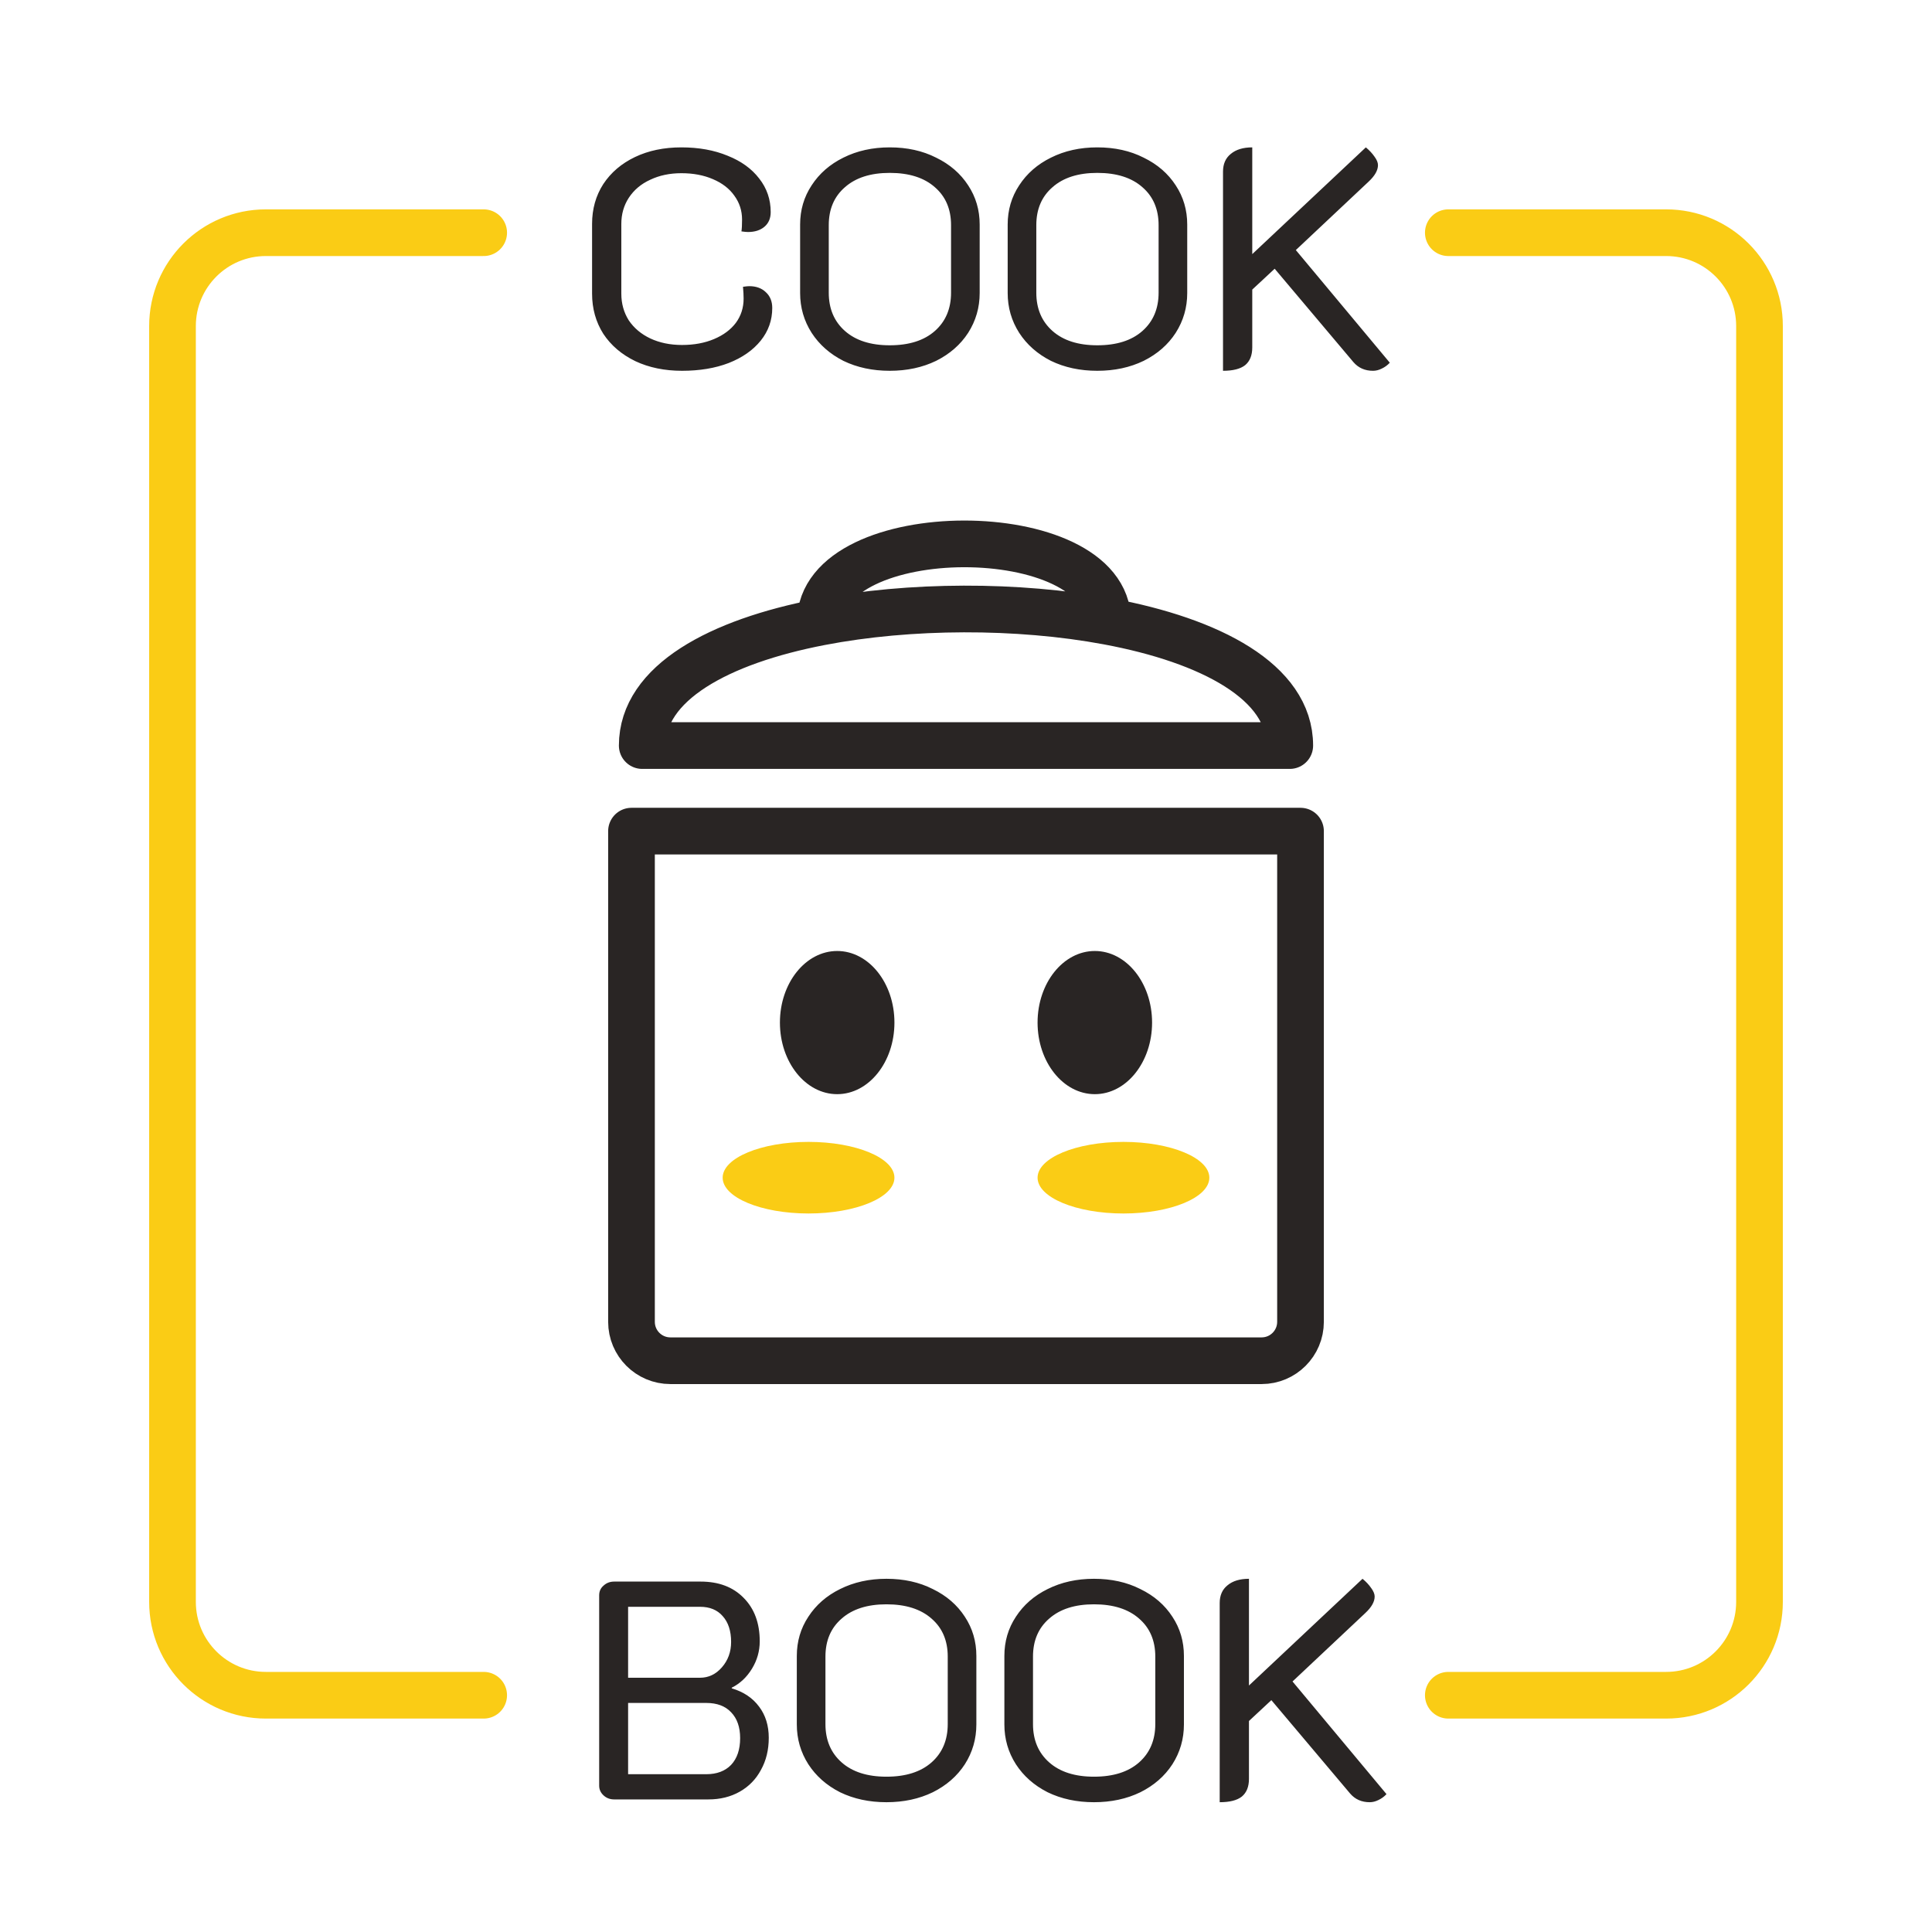
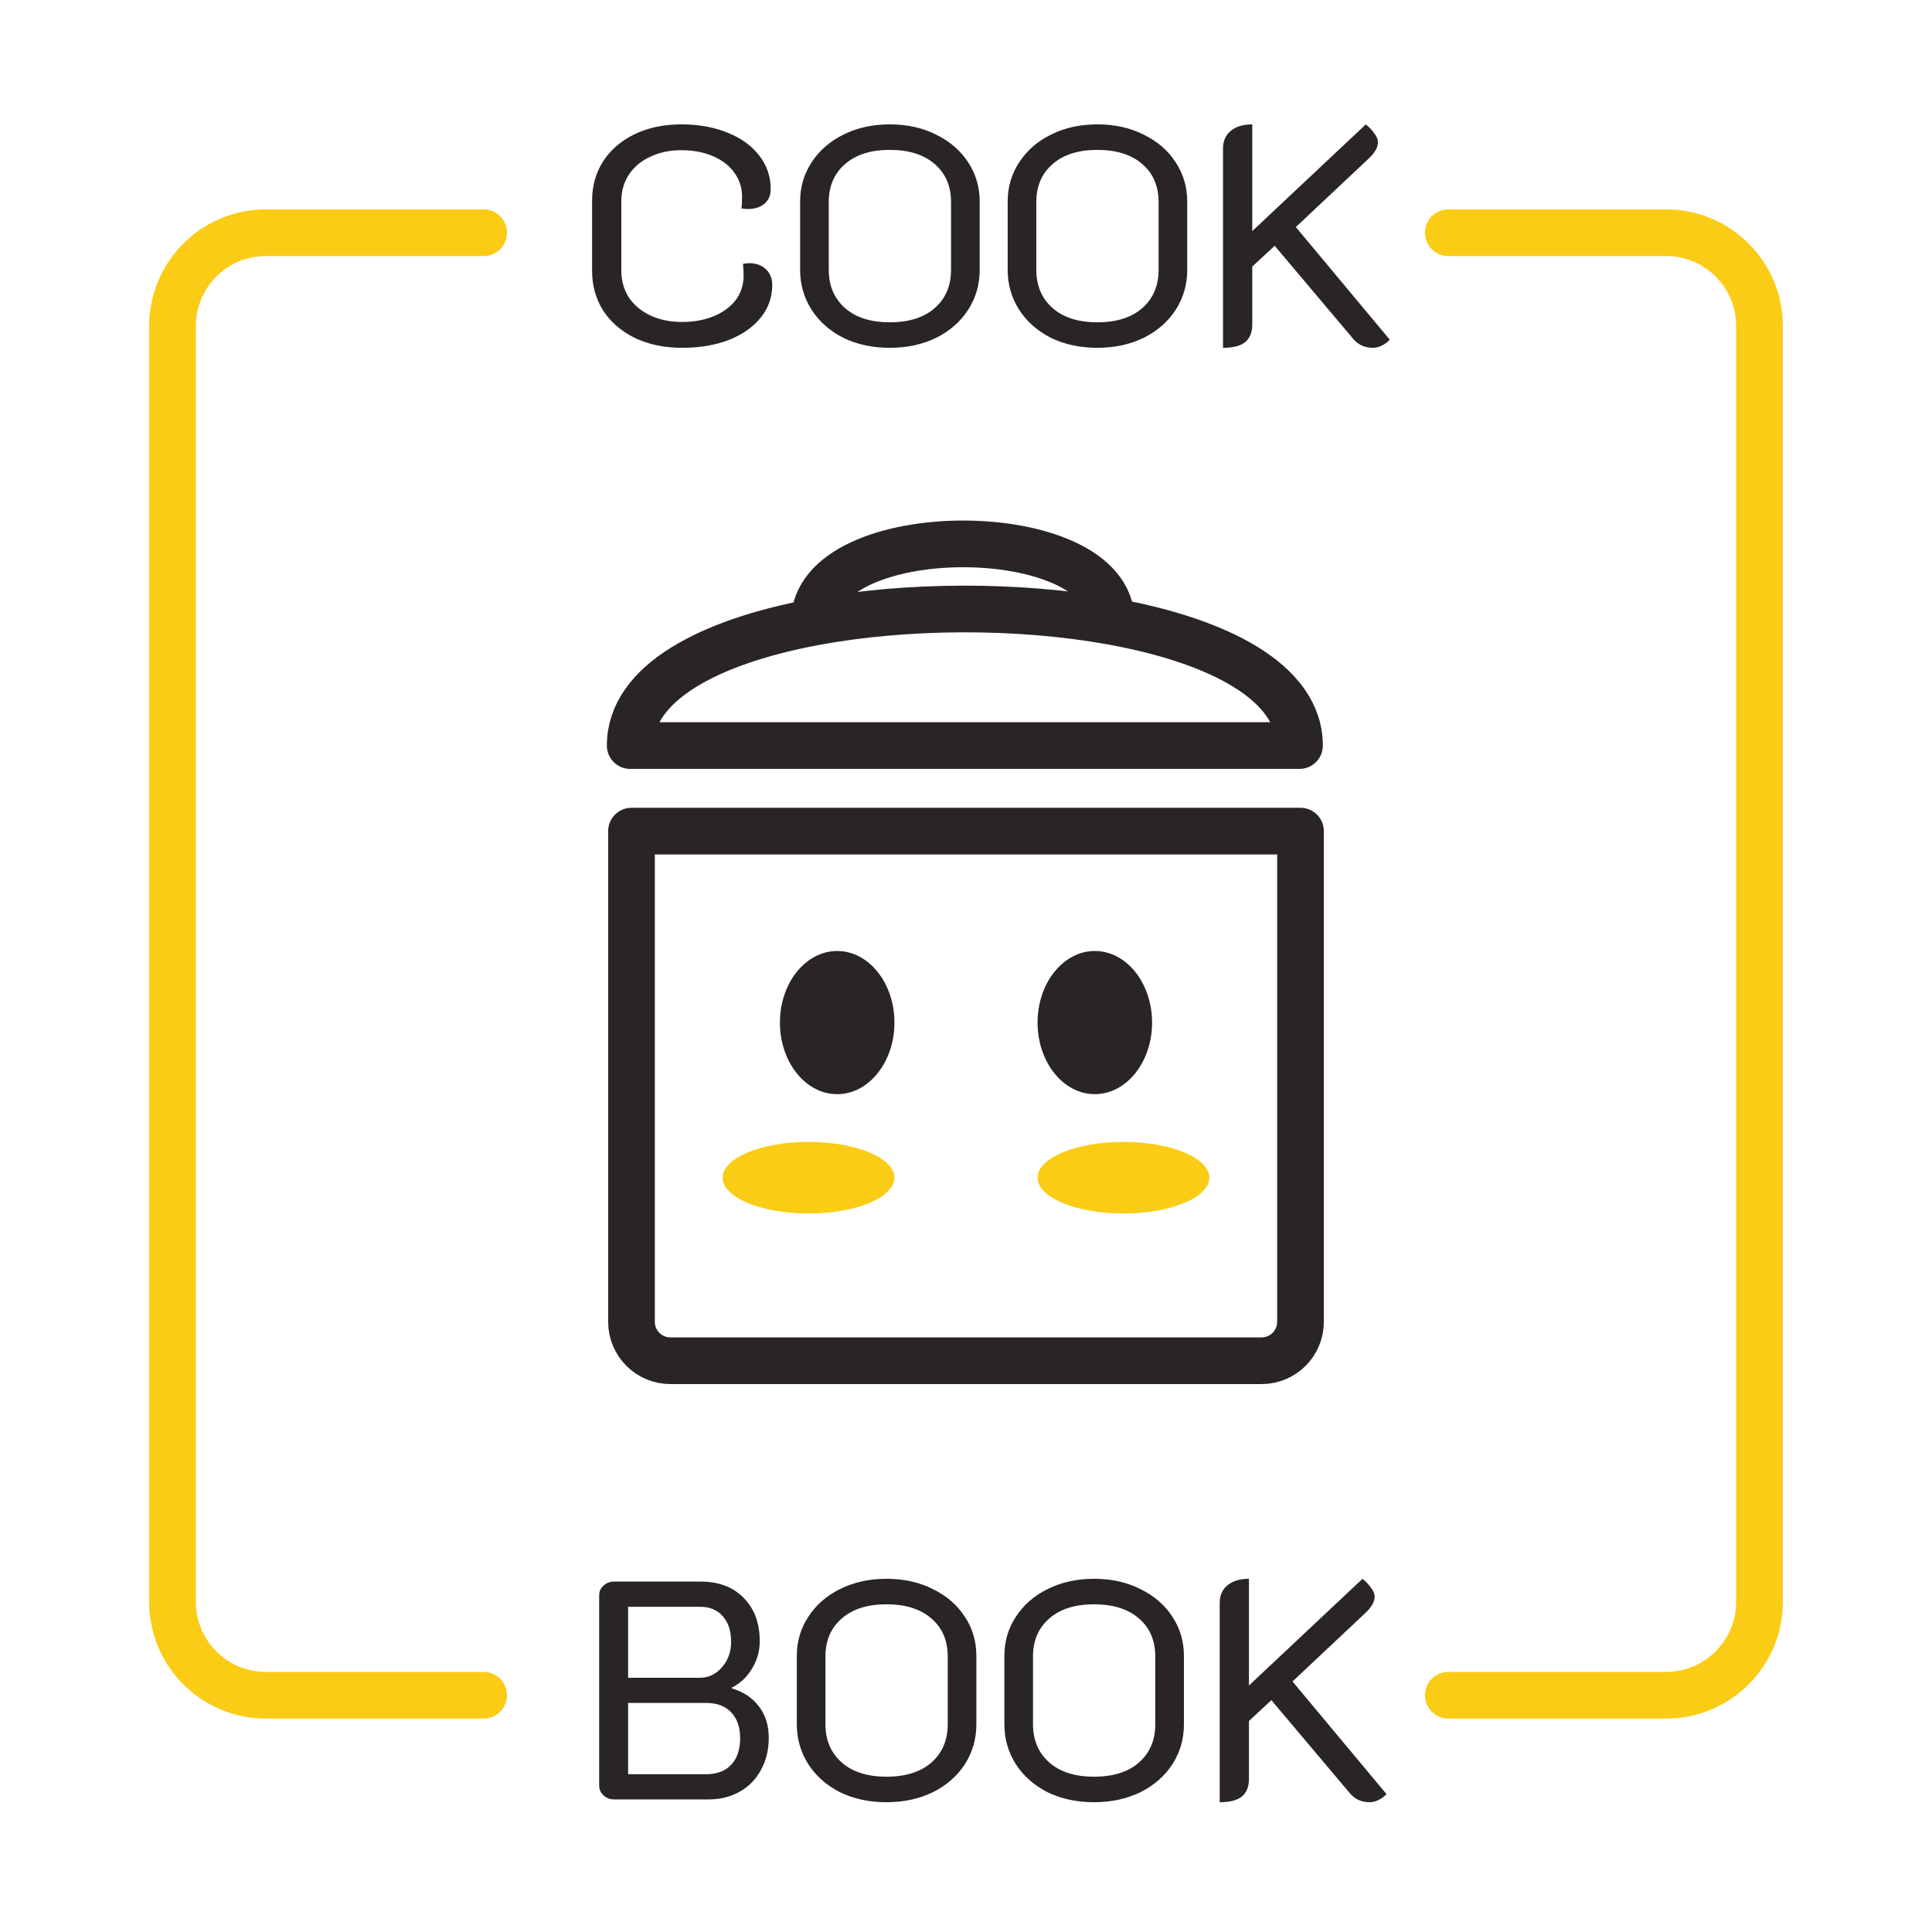
<svg xmlns="http://www.w3.org/2000/svg" viewBox="0 0 168 168" fill="none">
  <path d="M54.912 72.273H113.088V114.941C113.088 116.809 111.574 118.324 109.706 118.324H58.294C56.426 118.324 54.912 116.809 54.912 114.941V72.273Z" stroke="#292524" stroke-width="4.059" stroke-linejoin="round" />
  <ellipse cx="72.798" cy="88.92" rx="4.979" ry="6.225" fill="#292524" />
  <ellipse cx="95.202" cy="88.92" rx="4.979" ry="6.225" fill="#292524" />
  <ellipse cx="70.308" cy="102.408" rx="3.113" ry="7.468" transform="rotate(90 70.3082 102.408)" fill="#FACC15" />
  <ellipse cx="97.692" cy="102.408" rx="3.113" ry="7.468" transform="rotate(90 97.6918 102.408)" fill="#FACC15" />
-   <path d="M71.331 54.096C62.55 55.79 55.846 59.368 55.846 64.832H112.154C112.154 59.297 105.275 55.697 96.327 54.031M71.331 54.096C79.104 52.597 88.506 52.575 96.327 54.031M71.331 54.096C71.331 45.038 96.327 45.038 96.327 54.031" stroke="#292524" stroke-width="4.059" stroke-linejoin="round" />
-   <path d="M59.305 32.243C57.79 32.243 56.437 31.964 55.246 31.405C54.055 30.828 53.126 30.034 52.459 29.023C51.81 27.995 51.485 26.832 51.485 25.533V19.472C51.485 18.173 51.81 17.018 52.459 16.008C53.126 14.998 54.046 14.213 55.219 13.654C56.392 13.095 57.735 12.815 59.251 12.815C60.766 12.815 62.11 13.059 63.282 13.546C64.455 14.015 65.366 14.673 66.015 15.521C66.683 16.369 67.017 17.343 67.017 18.444C67.017 18.985 66.836 19.409 66.475 19.715C66.115 20.022 65.637 20.175 65.041 20.175C64.915 20.175 64.726 20.157 64.473 20.121C64.509 19.905 64.527 19.562 64.527 19.093C64.527 18.317 64.302 17.623 63.851 17.009C63.418 16.396 62.795 15.918 61.984 15.575C61.19 15.232 60.279 15.061 59.251 15.061C58.24 15.061 57.339 15.251 56.545 15.629C55.751 15.99 55.129 16.513 54.678 17.199C54.245 17.866 54.028 18.624 54.028 19.472V25.533C54.028 26.399 54.245 27.174 54.678 27.86C55.129 28.527 55.751 29.051 56.545 29.429C57.357 29.808 58.277 29.998 59.305 29.998C60.351 29.998 61.28 29.826 62.092 29.483C62.904 29.141 63.535 28.672 63.986 28.076C64.437 27.463 64.662 26.76 64.662 25.966C64.662 25.677 64.644 25.334 64.608 24.938C64.861 24.902 65.041 24.884 65.15 24.884C65.745 24.884 66.223 25.055 66.584 25.398C66.963 25.74 67.152 26.2 67.152 26.778C67.152 27.842 66.818 28.789 66.151 29.619C65.483 30.449 64.554 31.098 63.364 31.567C62.191 32.018 60.838 32.243 59.305 32.243ZM77.369 32.243C75.872 32.243 74.528 31.955 73.337 31.378C72.165 30.782 71.245 29.971 70.577 28.942C69.91 27.896 69.576 26.742 69.576 25.479V19.526C69.576 18.263 69.91 17.127 70.577 16.116C71.245 15.088 72.165 14.286 73.337 13.708C74.528 13.113 75.872 12.815 77.369 12.815C78.885 12.815 80.228 13.113 81.401 13.708C82.591 14.286 83.52 15.088 84.188 16.116C84.855 17.127 85.189 18.263 85.189 19.526V25.479C85.189 26.742 84.855 27.896 84.188 28.942C83.52 29.971 82.591 30.782 81.401 31.378C80.21 31.955 78.866 32.243 77.369 32.243ZM77.369 30.025C79.047 30.025 80.355 29.61 81.293 28.78C82.231 27.95 82.7 26.841 82.7 25.452V19.58C82.7 18.191 82.231 17.091 81.293 16.279C80.355 15.449 79.047 15.034 77.369 15.034C75.71 15.034 74.411 15.449 73.473 16.279C72.535 17.091 72.066 18.191 72.066 19.58V25.452C72.066 26.841 72.535 27.95 73.473 28.78C74.411 29.61 75.71 30.025 77.369 30.025ZM95.417 32.243C93.92 32.243 92.576 31.955 91.385 31.378C90.213 30.782 89.293 29.971 88.625 28.942C87.958 27.896 87.624 26.742 87.624 25.479V19.526C87.624 18.263 87.958 17.127 88.625 16.116C89.293 15.088 90.213 14.286 91.385 13.708C92.576 13.113 93.92 12.815 95.417 12.815C96.933 12.815 98.276 13.113 99.449 13.708C100.64 14.286 101.569 15.088 102.236 16.116C102.903 17.127 103.237 18.263 103.237 19.526V25.479C103.237 26.742 102.903 27.896 102.236 28.942C101.569 29.971 100.64 30.782 99.449 31.378C98.258 31.955 96.914 32.243 95.417 32.243ZM95.417 30.025C97.095 30.025 98.403 29.61 99.341 28.78C100.279 27.95 100.748 26.841 100.748 25.452V19.58C100.748 18.191 100.279 17.091 99.341 16.279C98.403 15.449 97.095 15.034 95.417 15.034C93.758 15.034 92.459 15.449 91.521 16.279C90.583 17.091 90.114 18.191 90.114 19.58V25.452C90.114 26.841 90.583 27.95 91.521 28.78C92.459 29.61 93.758 30.025 95.417 30.025ZM106.349 14.926C106.349 14.258 106.574 13.744 107.025 13.383C107.476 13.005 108.099 12.815 108.892 12.815V22.096L118.769 12.815C119.075 13.068 119.328 13.338 119.526 13.627C119.725 13.898 119.824 14.141 119.824 14.358C119.824 14.809 119.553 15.287 119.012 15.792L112.681 21.745L120.852 31.54C120.654 31.756 120.419 31.928 120.149 32.054C119.896 32.18 119.644 32.243 119.391 32.243C118.688 32.243 118.119 31.991 117.686 31.486L110.841 23.368L108.892 25.181V30.214C108.892 30.9 108.685 31.414 108.27 31.756C107.855 32.081 107.215 32.243 106.349 32.243V14.926Z" fill="#292524" />
+   <path d="M70.805 54.096C61.729 55.79 54.8 59.368 54.8 64.832H113C113 59.297 105.89 55.697 96.641 54.031M70.805 54.096C78.84 52.597 88.557 52.575 96.641 54.031M70.805 54.096C70.805 45.038 96.641 45.038 96.641 54.031" stroke="#292524" stroke-width="4.059" stroke-linejoin="round" />
+   <path d="M59.305 30.244C57.79 30.244 56.437 29.964 55.246 29.405C54.055 28.828 53.126 28.034 52.459 27.023C51.81 25.995 51.485 24.832 51.485 23.533V17.472C51.485 16.173 51.81 15.018 52.459 14.008C53.126 12.998 54.046 12.213 55.219 11.654C56.392 11.095 57.735 10.815 59.251 10.815C60.766 10.815 62.11 11.059 63.282 11.546C64.455 12.015 65.366 12.673 66.015 13.521C66.683 14.369 67.017 15.343 67.017 16.444C67.017 16.985 66.836 17.409 66.475 17.715C66.115 18.022 65.637 18.175 65.041 18.175C64.915 18.175 64.726 18.157 64.473 18.121C64.509 17.905 64.527 17.562 64.527 17.093C64.527 16.317 64.302 15.623 63.851 15.009C63.418 14.396 62.795 13.918 61.984 13.575C61.19 13.232 60.279 13.061 59.251 13.061C58.24 13.061 57.339 13.251 56.545 13.629C55.751 13.99 55.129 14.513 54.678 15.199C54.245 15.866 54.028 16.624 54.028 17.472V23.533C54.028 24.399 54.245 25.174 54.678 25.86C55.129 26.527 55.751 27.051 56.545 27.429C57.357 27.808 58.277 27.998 59.305 27.998C60.351 27.998 61.28 27.826 62.092 27.483C62.904 27.141 63.535 26.672 63.986 26.076C64.437 25.463 64.662 24.76 64.662 23.966C64.662 23.677 64.644 23.334 64.608 22.938C64.861 22.902 65.041 22.884 65.15 22.884C65.745 22.884 66.223 23.055 66.584 23.398C66.963 23.74 67.152 24.2 67.152 24.778C67.152 25.842 66.818 26.789 66.151 27.619C65.483 28.449 64.554 29.098 63.364 29.567C62.191 30.018 60.838 30.244 59.305 30.244ZM77.369 30.244C75.872 30.244 74.528 29.955 73.337 29.378C72.165 28.782 71.245 27.971 70.577 26.942C69.91 25.896 69.576 24.742 69.576 23.479V17.526C69.576 16.263 69.91 15.127 70.577 14.117C71.245 13.088 72.165 12.286 73.337 11.708C74.528 11.113 75.872 10.815 77.369 10.815C78.885 10.815 80.228 11.113 81.401 11.708C82.591 12.286 83.52 13.088 84.188 14.117C84.855 15.127 85.189 16.263 85.189 17.526V23.479C85.189 24.742 84.855 25.896 84.188 26.942C83.52 27.971 82.591 28.782 81.401 29.378C80.21 29.955 78.866 30.244 77.369 30.244ZM77.369 28.025C79.047 28.025 80.355 27.61 81.293 26.78C82.231 25.95 82.7 24.841 82.7 23.452V17.58C82.7 16.191 82.231 15.091 81.293 14.279C80.355 13.449 79.047 13.034 77.369 13.034C75.71 13.034 74.411 13.449 73.473 14.279C72.535 15.091 72.066 16.191 72.066 17.58V23.452C72.066 24.841 72.535 25.95 73.473 26.78C74.411 27.61 75.71 28.025 77.369 28.025ZM95.417 30.244C93.92 30.244 92.576 29.955 91.385 29.378C90.213 28.782 89.293 27.971 88.625 26.942C87.958 25.896 87.624 24.742 87.624 23.479V17.526C87.624 16.263 87.958 15.127 88.625 14.117C89.293 13.088 90.213 12.286 91.385 11.708C92.576 11.113 93.92 10.815 95.417 10.815C96.933 10.815 98.276 11.113 99.449 11.708C100.64 12.286 101.569 13.088 102.236 14.117C102.903 15.127 103.237 16.263 103.237 17.526V23.479C103.237 24.742 102.903 25.896 102.236 26.942C101.569 27.971 100.64 28.782 99.449 29.378C98.258 29.955 96.914 30.244 95.417 30.244ZM95.417 28.025C97.095 28.025 98.403 27.61 99.341 26.78C100.279 25.95 100.748 24.841 100.748 23.452V17.58C100.748 16.191 100.279 15.091 99.341 14.279C98.403 13.449 97.095 13.034 95.417 13.034C93.758 13.034 92.459 13.449 91.521 14.279C90.583 15.091 90.114 16.191 90.114 17.58V23.452C90.114 24.841 90.583 25.95 91.521 26.78C92.459 27.61 93.758 28.025 95.417 28.025ZM106.349 12.926C106.349 12.258 106.574 11.744 107.025 11.383C107.476 11.005 108.099 10.815 108.892 10.815V20.096L118.769 10.815C119.075 11.068 119.328 11.338 119.526 11.627C119.725 11.898 119.824 12.141 119.824 12.358C119.824 12.809 119.553 13.287 119.012 13.792L112.681 19.745L120.852 29.54C120.654 29.756 120.419 29.928 120.149 30.054C119.896 30.18 119.644 30.244 119.391 30.244C118.688 30.244 118.119 29.991 117.686 29.486L110.841 21.368L108.892 23.181V28.214C108.892 28.9 108.685 29.414 108.27 29.756C107.855 30.081 107.215 30.244 106.349 30.244V12.926Z" fill="#292524" />
  <path d="M53.401 156.471C53.04 156.471 52.733 156.353 52.481 156.119C52.228 155.884 52.102 155.605 52.102 155.28V138.72C52.102 138.377 52.228 138.098 52.481 137.881C52.733 137.647 53.04 137.529 53.401 137.529H60.923C62.492 137.529 63.737 137.998 64.657 138.936C65.595 139.875 66.064 141.137 66.064 142.725C66.064 143.573 65.839 144.366 65.388 145.106C64.937 145.845 64.351 146.396 63.629 146.756V146.811C64.657 147.117 65.451 147.649 66.01 148.407C66.569 149.147 66.849 150.049 66.849 151.113C66.849 152.159 66.624 153.088 66.172 153.9C65.74 154.712 65.126 155.343 64.332 155.794C63.539 156.245 62.628 156.471 61.6 156.471H53.401ZM60.869 145.891C61.609 145.891 62.24 145.593 62.763 144.998C63.304 144.384 63.575 143.645 63.575 142.779C63.575 141.823 63.331 141.074 62.844 140.533C62.375 139.992 61.717 139.721 60.869 139.721H54.618V145.891H60.869ZM61.41 154.279C62.33 154.279 63.052 154.008 63.575 153.467C64.098 152.908 64.36 152.132 64.36 151.14C64.36 150.184 64.098 149.435 63.575 148.894C63.07 148.353 62.348 148.082 61.41 148.082H54.618V154.279H61.41ZM77.082 156.714C75.584 156.714 74.24 156.425 73.05 155.848C71.877 155.253 70.957 154.441 70.29 153.413C69.622 152.367 69.288 151.212 69.288 149.949V143.996C69.288 142.734 69.622 141.597 70.29 140.587C70.957 139.559 71.877 138.756 73.05 138.179C74.24 137.584 75.584 137.286 77.082 137.286C78.597 137.286 79.941 137.584 81.113 138.179C82.304 138.756 83.233 139.559 83.9 140.587C84.568 141.597 84.901 142.734 84.901 143.996V149.949C84.901 151.212 84.568 152.367 83.9 153.413C83.233 154.441 82.304 155.253 81.113 155.848C79.923 156.425 78.579 156.714 77.082 156.714ZM77.082 154.495C78.759 154.495 80.067 154.08 81.005 153.251C81.943 152.421 82.412 151.311 82.412 149.922V144.051C82.412 142.662 81.943 141.561 81.005 140.749C80.067 139.92 78.759 139.505 77.082 139.505C75.422 139.505 74.123 139.92 73.185 140.749C72.247 141.561 71.778 142.662 71.778 144.051V149.922C71.778 151.311 72.247 152.421 73.185 153.251C74.123 154.08 75.422 154.495 77.082 154.495ZM95.129 156.714C93.632 156.714 92.288 156.425 91.098 155.848C89.925 155.253 89.005 154.441 88.338 153.413C87.67 152.367 87.337 151.212 87.337 149.949V143.996C87.337 142.734 87.67 141.597 88.338 140.587C89.005 139.559 89.925 138.756 91.098 138.179C92.288 137.584 93.632 137.286 95.129 137.286C96.645 137.286 97.989 137.584 99.161 138.179C100.352 138.756 101.281 139.559 101.948 140.587C102.616 141.597 102.95 142.734 102.95 143.996V149.949C102.95 151.212 102.616 152.367 101.948 153.413C101.281 154.441 100.352 155.253 99.161 155.848C97.971 156.425 96.627 156.714 95.129 156.714ZM95.129 154.495C96.807 154.495 98.115 154.08 99.053 153.251C99.991 152.421 100.46 151.311 100.46 149.922V144.051C100.46 142.662 99.991 141.561 99.053 140.749C98.115 139.92 96.807 139.505 95.129 139.505C93.47 139.505 92.171 139.92 91.233 140.749C90.295 141.561 89.826 142.662 89.826 144.051V149.922C89.826 151.311 90.295 152.421 91.233 153.251C92.171 154.08 93.47 154.495 95.129 154.495ZM106.061 139.396C106.061 138.729 106.287 138.215 106.738 137.854C107.189 137.475 107.811 137.286 108.605 137.286V146.567L118.481 137.286C118.788 137.538 119.04 137.809 119.239 138.098C119.437 138.368 119.536 138.612 119.536 138.828C119.536 139.279 119.266 139.757 118.725 140.262L112.393 146.215L120.565 156.011C120.366 156.227 120.132 156.398 119.861 156.525C119.609 156.651 119.356 156.714 119.103 156.714C118.4 156.714 117.832 156.462 117.399 155.956L110.553 147.839L108.605 149.652V154.685C108.605 155.37 108.397 155.884 107.982 156.227C107.567 156.552 106.927 156.714 106.061 156.714V139.396Z" fill="#292524" />
  <path d="M42.059 20.235H23.118C18.634 20.235 15 23.87 15 28.353V139.294C15 143.777 18.634 147.412 23.118 147.412H42.059M125.941 20.235H144.882C149.366 20.235 153 23.87 153 28.353V139.294C153 143.777 149.366 147.412 144.882 147.412H125.941" stroke="#FACC15" stroke-width="4.059" stroke-linecap="round" stroke-linejoin="round" />
</svg>
